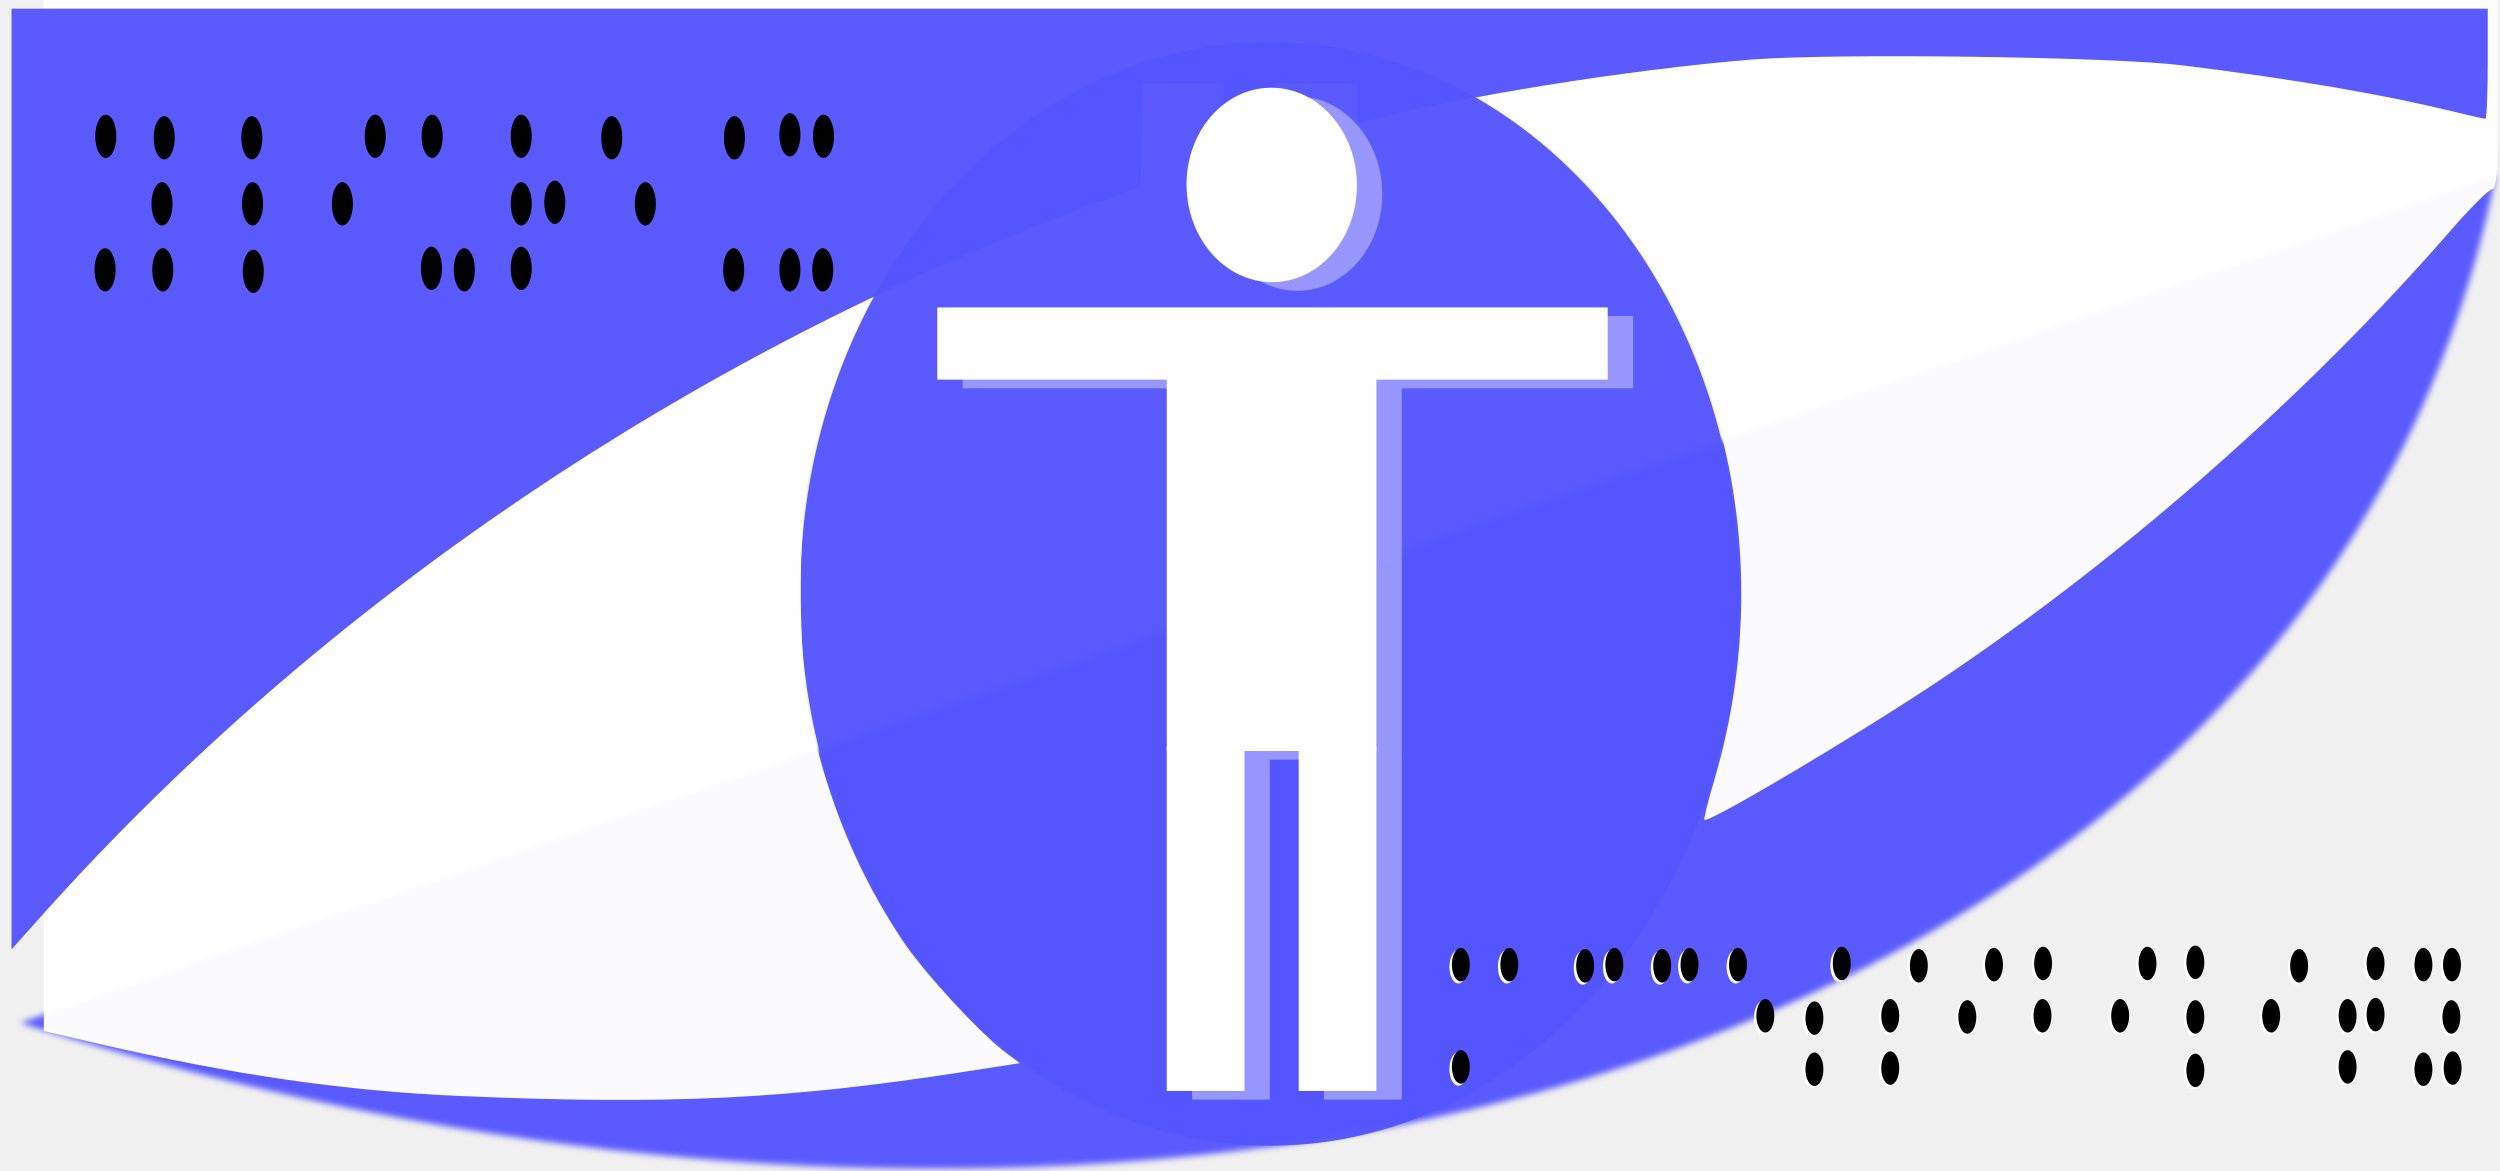
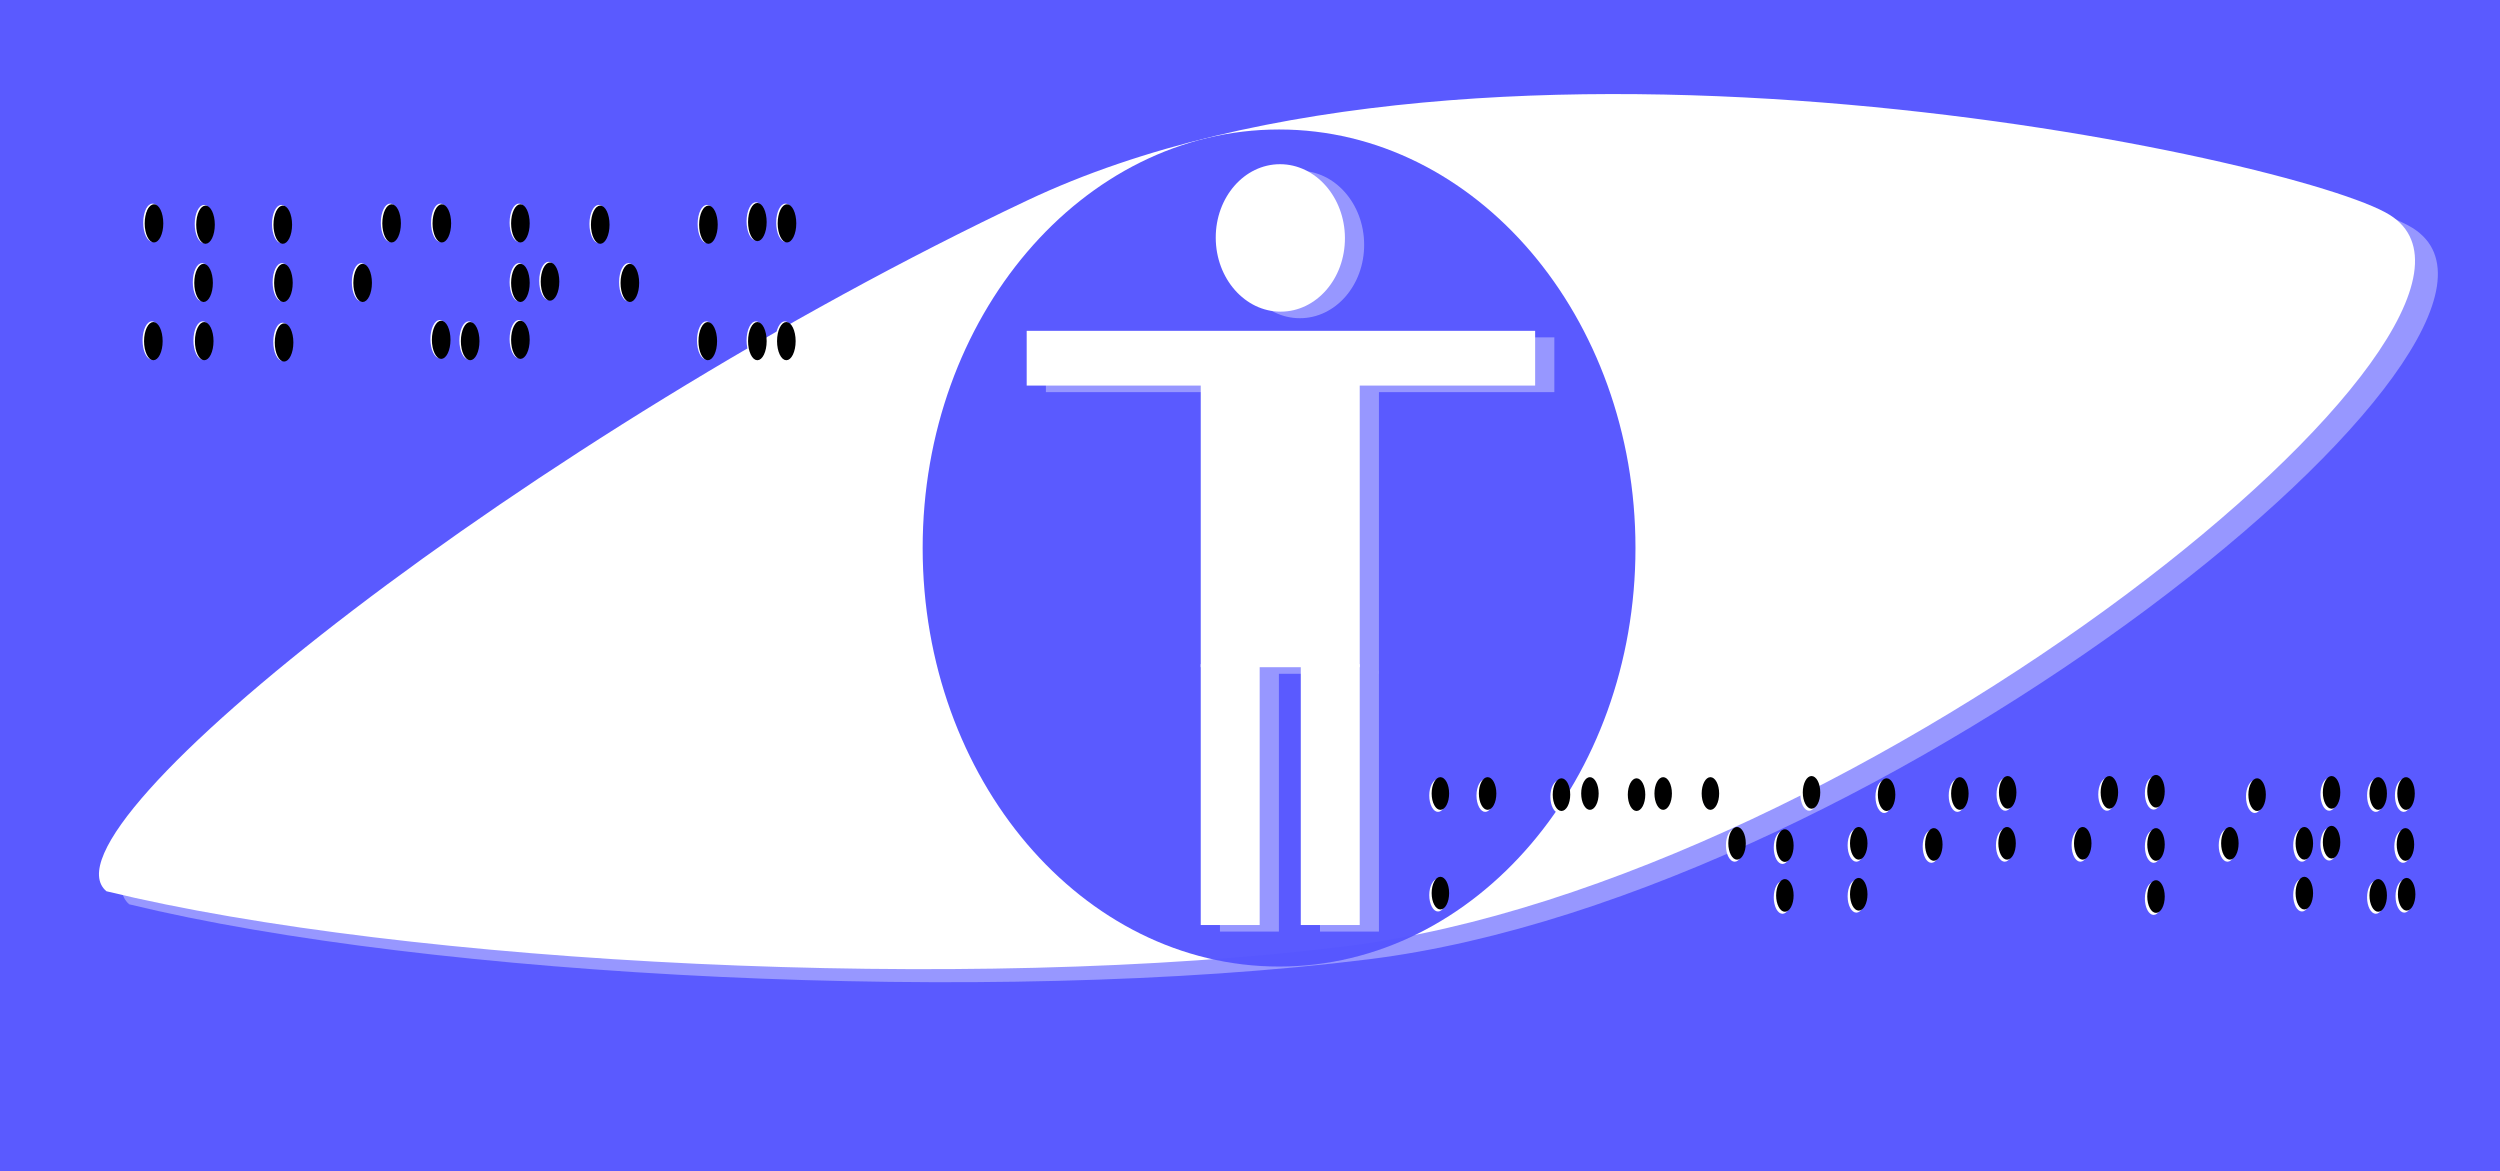
- <svg xmlns="http://www.w3.org/2000/svg" xmlns:xlink="http://www.w3.org/1999/xlink" version="1.1" id="svg2" height="110" width="235">
+ <svg xmlns="http://www.w3.org/2000/svg" xmlns:xlink="http://www.w3.org/1999/xlink" width="235" height="110" id="svg2" version="1.1">
  <defs id="defs4">
    <linearGradient id="linearGradient5387">
-       <stop style="stop-color:#f98912;stop-opacity:1" offset="0" id="stop5383" />
-       <stop style="stop-color:#333333;stop-opacity:1" offset="1" id="stop5385" />
+       <stop id="stop5383" offset="0" style="stop-color:#f98912;stop-opacity:1" />
+       <stop id="stop5385" offset="1" style="stop-color:#333333;stop-opacity:1" />
    </linearGradient>
    <linearGradient id="linearGradient5356">
-       <stop id="stop5352" offset="0" style="stop-color:#f98d19;stop-opacity:1;" />
-       <stop id="stop5354" offset="1" style="stop-color:#f98d19;stop-opacity:0;" />
+       <stop style="stop-color:#f98d19;stop-opacity:1;" offset="0" id="stop5352" />
+       <stop style="stop-color:#f98d19;stop-opacity:0;" offset="1" id="stop5354" />
    </linearGradient>
    <linearGradient id="linearGradient3663">
-       <stop id="stop3665" offset="0" style="stop-color:#f88000;stop-opacity:1;" />
-       <stop id="stop3667" offset="1" style="stop-color:#ffd6a9;stop-opacity:0.24" />
+       <stop style="stop-color:#f88000;stop-opacity:1;" offset="0" id="stop3665" />
+       <stop style="stop-color:#ffd6a9;stop-opacity:0.24" offset="1" id="stop3667" />
    </linearGradient>
    <linearGradient id="linearGradient3644">
-       <stop id="stop3646" offset="0" style="stop-color:#f88000;stop-opacity:0.394" />
-       <stop id="stop3648" offset="1" style="stop-color:#ffd6a9;stop-opacity:1;" />
+       <stop style="stop-color:#f88000;stop-opacity:0.394" offset="0" id="stop3646" />
+       <stop style="stop-color:#ffd6a9;stop-opacity:1;" offset="1" id="stop3648" />
    </linearGradient>
    <linearGradient id="linearGradient3604">
-       <stop style="stop-color:#f88000;stop-opacity:1;" offset="0" id="stop3606" />
-       <stop style="stop-color:#ffd6a9;stop-opacity:1;" offset="1" id="stop3608" />
+       <stop id="stop3606" offset="0" style="stop-color:#f88000;stop-opacity:1;" />
+       <stop id="stop3608" offset="1" style="stop-color:#ffd6a9;stop-opacity:1;" />
    </linearGradient>
-     <clipPath id="clipPath4485" clipPathUnits="userSpaceOnUse">
-       <rect transform="scale(-1,1)" y="964.867" x="-200.605" height="47.517" width="66.191" id="rect4487" style="fill:#ffffff;stroke-width:0.311" />
+     <clipPath clipPathUnits="userSpaceOnUse" id="clipPath4485">
+       <rect style="fill:#ffffff;stroke-width:0.311" id="rect4487" width="66.191" height="47.517" x="-200.605" y="964.867" transform="scale(-1,1)" />
    </clipPath>
-     <clipPath id="clipPath5341" clipPathUnits="userSpaceOnUse">
-       <rect transform="scale(-1,1)" y="965.862" x="-209.692" height="53.298" width="70.855" id="rect5343" style="fill:#333333;stroke:#ffffff;stroke-width:0.667;stroke-opacity:1" />
+     <clipPath clipPathUnits="userSpaceOnUse" id="clipPath5341">
+       <rect style="fill:#333333;stroke:#ffffff;stroke-width:0.667;stroke-opacity:1" id="rect5343" width="70.855" height="53.298" x="-209.692" y="965.862" transform="scale(-1,1)" />
    </clipPath>
-     <linearGradient gradientUnits="userSpaceOnUse" y2="94.345" x2="424.464" y1="94.345" x1="363.722" id="linearGradient5370" xlink:href="#linearGradient5356" />
-     <linearGradient gradientUnits="userSpaceOnUse" y2="48.171" x2="513.404" y1="149.278" x1="522.629" id="linearGradient5381" xlink:href="#linearGradient5387" />
-     <clipPath id="clipPath186" clipPathUnits="userSpaceOnUse">
-       <ellipse transform="scale(-1,1)" cx="-366.083" cy="402.398" rx="286.67" ry="204.681" id="ellipse188" style="opacity:0.64;fill:#fcb262;fill-opacity:1;stroke:none;stroke-width:14.54;stroke-miterlimit:4;stroke-dasharray:none;stroke-opacity:1" />
+     <linearGradient xlink:href="#linearGradient5356" id="linearGradient5370" x1="363.722" y1="94.345" x2="424.464" y2="94.345" gradientUnits="userSpaceOnUse" />
+     <linearGradient xlink:href="#linearGradient5387" id="linearGradient5381" x1="522.629" y1="149.278" x2="513.404" y2="48.171" gradientUnits="userSpaceOnUse" />
+     <clipPath clipPathUnits="userSpaceOnUse" id="clipPath186">
+       <ellipse style="opacity:0.64;fill:#fcb262;fill-opacity:1;stroke:none;stroke-width:14.54;stroke-miterlimit:4;stroke-dasharray:none;stroke-opacity:1" id="ellipse188" ry="204.681" rx="286.67" cy="402.398" cx="-366.083" transform="scale(-1,1)" />
    </clipPath>
-     <filter height="1.016" y="-0.008" width="1.006" x="-0.003" id="filter2314" style="color-interpolation-filters:sRGB">
-       <feGaussianBlur id="feGaussianBlur2316" stdDeviation="0.297" />
-     </filter>
-     <filter height="1.003" y="-0.002" width="1.005" x="-0.002" id="filter2393" style="color-interpolation-filters:sRGB">
-       <feGaussianBlur id="feGaussianBlur2395" stdDeviation="0.065" />
+     <filter height="1.003" y="-0.002" width="1.005" x="-0.002" id="filter2393-6" style="color-interpolation-filters:sRGB">
+       <feGaussianBlur id="feGaussianBlur2395-7" stdDeviation="0.065" />
    </filter>
  </defs>
-   <g transform="translate(0,-942.3622)" id="layer1">
-     <g transform="translate(-1434.045,-396.4278)" id="g4744" />
-     <g id="g5313" transform="matrix(3.230924,0,0,2.421536,257.4703,917.4755)" />
-     <g transform="matrix(2.623295,0,0,2.623295,271.1661,917.7741)" id="g5820" />
-     <g id="g3809" transform="matrix(2.56036,0,0,2.56036,294.3017,906.8733)" />
-     <rect y="1599.956" x="1687.727" height="6.598" width="19.38" id="rect5249" style="color:#000000;clip-rule:nonzero;display:inline;overflow:visible;visibility:visible;opacity:1;isolation:auto;mix-blend-mode:normal;color-interpolation:sRGB;color-interpolation-filters:linearRGB;solid-color:#000000;solid-opacity:1;vector-effect:none;fill:#b3b3b3;fill-opacity:1;fill-rule:nonzero;stroke:none;stroke-width:4.571;stroke-linecap:square;stroke-linejoin:round;stroke-miterlimit:4;stroke-dasharray:none;stroke-dashoffset:0;stroke-opacity:1;paint-order:normal;color-rendering:auto;image-rendering:auto;shape-rendering:auto;text-rendering:auto;enable-background:accumulate" />
-     <flowRoot transform="matrix(1.001386,0,0,0.8563929,-6.169432,957.0949)" style="font-style:normal;font-variant:normal;font-weight:normal;font-stretch:normal;font-size:40px;line-height:1.25;font-family:'Black boys on mopeds';-inkscape-font-specification:'Black boys on mopeds';letter-spacing:0px;word-spacing:0px;fill:#000000;fill-opacity:1;stroke:none" id="flowRoot191" xml:space="preserve">
-       <flowRegion style="font-style:normal;font-variant:normal;font-weight:normal;font-stretch:normal;font-family:'Black boys on mopeds';-inkscape-font-specification:'Black boys on mopeds'" id="flowRegion193">
-         <rect style="font-style:normal;font-variant:normal;font-weight:normal;font-stretch:normal;font-family:'Black boys on mopeds';-inkscape-font-specification:'Black boys on mopeds'" y="58.5" x="6" height="46.5" width="168.5" id="rect195" />
+   <g id="layer1" transform="translate(0,-942.3622)">
+     <g id="g4744" transform="translate(-1434.045,-396.4278)" />
+     <g transform="matrix(3.230924,0,0,2.421536,257.4703,917.4755)" id="g5313" />
+     <g id="g5820" transform="matrix(2.623295,0,0,2.623295,271.1661,917.7741)" />
+     <g transform="matrix(2.56036,0,0,2.56036,294.3017,906.8733)" id="g3809" />
+     <rect style="color:#000000;clip-rule:nonzero;display:inline;overflow:visible;visibility:visible;opacity:1;isolation:auto;mix-blend-mode:normal;color-interpolation:sRGB;color-interpolation-filters:linearRGB;solid-color:#000000;solid-opacity:1;vector-effect:none;fill:#b3b3b3;fill-opacity:1;fill-rule:nonzero;stroke:none;stroke-width:4.571;stroke-linecap:square;stroke-linejoin:round;stroke-miterlimit:4;stroke-dasharray:none;stroke-dashoffset:0;stroke-opacity:1;paint-order:normal;color-rendering:auto;image-rendering:auto;shape-rendering:auto;text-rendering:auto;enable-background:accumulate" id="rect5249" width="19.38" height="6.598" x="1687.727" y="1599.956" />
+     <flowRoot xml:space="preserve" id="flowRoot191" style="font-style:normal;font-variant:normal;font-weight:normal;font-stretch:normal;font-size:40px;line-height:1.25;font-family:'Black boys on mopeds';-inkscape-font-specification:'Black boys on mopeds';letter-spacing:0px;word-spacing:0px;fill:#000000;fill-opacity:1;stroke:none" transform="matrix(1.001386,0,0,0.8563929,-6.169432,957.0949)">
+       <flowRegion id="flowRegion193" style="font-style:normal;font-variant:normal;font-weight:normal;font-stretch:normal;font-family:'Black boys on mopeds';-inkscape-font-specification:'Black boys on mopeds'">
+         <rect id="rect195" width="168.5" height="46.5" x="6" y="58.5" style="font-style:normal;font-variant:normal;font-weight:normal;font-stretch:normal;font-family:'Black boys on mopeds';-inkscape-font-specification:'Black boys on mopeds'" />
      </flowRegion>
      <flowPara id="flowPara197" />
    </flowRoot>
-     <path transform="matrix(0.9720663,0,0,0.9616985,4.037085,38.19298)" id="path2262" d="M -2.203,1040.156 C 110.288,1075.925 220.204,1043.037 237.174,957.391" style="opacity:0.97;fill:#5555ff;fill-opacity:1;stroke:none;stroke-width:0.978px;stroke-linecap:butt;stroke-linejoin:miter;stroke-opacity:1;filter:url(#filter2314)" />
-     <ellipse ry="51.877" rx="44.176" cy="998.181" cx="119.384" id="path2318" style="opacity:0.97;fill:#5555ff;fill-opacity:1;stroke:none;stroke-width:3.556;stroke-opacity:1" />
-     <path id="path2326" d="m 43.377,1045.392 c -10.939,-0.469 -21.476,-1.989 -34.093,-4.919 L 4.119,1039.274 V 990.313 941.351 H 119.451 234.784 v 9.392 c 0,7.736 -0.091,9.392 -0.518,9.392 -0.285,0 -2.1,1.817 -4.033,4.039 -13.296,15.278 -30.401,30.349 -47.522,41.874 -7.423,4.997 -22.133,13.746 -22.497,13.382 -0.075,-0.079 0.339,-1.741 0.92,-3.701 6.865,-23.122 -0.484,-48.306 -17.914,-61.388 -7.228,-5.425 -14.997,-8.065 -23.82,-8.094 -20.95,-0.068 -38.55,16.602 -43.415,41.123 -1.036,5.224 -0.931,17.443 0.195,22.634 1.682,7.755 4.443,14.398 8.591,20.67 2.011,3.041 7.332,8.824 9.831,10.686 l 1.259,0.938 -5.204,0.809 c -16.643,2.586 -27.729,3.122 -47.279,2.284 z" style="opacity:0.97;fill:#ffffff;fill-opacity:1;stroke:none;stroke-width:1.416;stroke-opacity:1" />
-     <path style="opacity:0.97;fill:#5555ff;fill-opacity:1;stroke:none;stroke-width:1.412;stroke-opacity:1" d="m 233.847,948.355 c 0,2.848 -0.1,5.178 -0.222,5.178 -0.122,0 -1.532,-0.32 -3.133,-0.711 -6.536,-1.597 -14.766,-3 -25.314,-4.315 -6.535,-0.815 -32.957,-1.165 -40.629,-0.538 -11.442,0.935 -27.349,3.484 -36.168,5.796 -0.805,0.211 -0.854,0.114 -0.854,-1.669 v -1.893 h -3.797 -3.797 v 2.91 2.91 l -2.208,0.604 c -1.215,0.332 -2.325,0.604 -2.468,0.604 -0.143,0 -0.26,-1.581 -0.26,-3.514 v -3.514 h -3.786 -3.786 l -0.106,4.861 -0.106,4.861 -4.746,1.753 C 65.047,975.498 30.152,999.125 3.991,1028.356 l -2.908,3.249 V 987.391 943.177 H 117.465 233.847 Z" id="path2322-6" />
-     <g id="g2274-7" transform="matrix(0.961732,0,0,0.961732,74.27241,38.97174)" style="opacity:0.77;fill:#aaaaff;fill-opacity:1;filter:url(#filter2393)">
-       <rect style="fill:#aaaaff;fill-opacity:1;stroke:none;stroke-width:7.447" id="rect2042-5" width="65.53" height="7.056" x="16.856" y="970.23" />
-       <rect style="fill:#aaaaff;fill-opacity:1;stroke:none;stroke-width:7.447" id="rect2044-3" width="20.489" height="36.489" x="39.288" y="977.095" />
-       <rect style="fill:#aaaaff;fill-opacity:1;stroke:none;stroke-width:7.605" id="rect2046-5" width="7.595" height="33.626" x="39.288" y="1013.184" />
-       <rect y="1013.184" x="52.182" height="33.626" width="7.595" id="rect2046-3-6" style="fill:#aaaaff;fill-opacity:1;stroke:none;stroke-width:7.605" />
-       <ellipse style="fill:#aaaaff;fill-opacity:1;stroke:none;stroke-width:6.927" id="path2210-2" transform="matrix(1,0,0.00440677,0.9999903,0,0)" cx="45.324" cy="958.266" rx="8.325" ry="9.502" />
+     <rect style="fill:#5a5aff;fill-opacity:1;stroke:none;stroke-width:3.6;stroke-linecap:round" id="rect986-3" width="237.5" height="112.109" x="-0.883" y="942.362" />
+     <path d="m 226.773,963.785 c 15.688,9.78 -49.266,62.648 -98.077,68.746 -35.571,4.444 -88.372,1.694 -116.545,-5.163 -7.036,-5.926 40.131,-42.989 86.583,-64.949 43.39,-20.512 119.551,-3.925 128.039,1.366 z" style="fill:#9797ff;fill-opacity:1;stroke:none;stroke-width:3.745;stroke-linecap:round" id="path1010-3" />
+     <path id="path1010" style="fill:#ffffff;fill-opacity:1;stroke:none;stroke-width:3.745;stroke-linecap:round" d="m 224.626,962.557 c 15.688,9.78 -49.266,62.648 -98.077,68.746 -35.571,4.444 -88.372,1.694 -116.545,-5.163 -7.036,-5.926 40.131,-42.989 86.583,-64.949 43.39,-20.511 119.551,-3.925 128.039,1.366 z" />
+     <ellipse ry="39.342" rx="33.502" cy="993.876" cx="120.232" id="path2318-5" style="opacity:0.97;fill:#5555ff;fill-opacity:1;stroke:none;stroke-width:2.697;stroke-opacity:1" />
+     <g id="g2274-7-3" transform="matrix(0.7293498,0,0,0.7293498,86.02074,266.4388)" style="opacity:0.77;fill:#aaaaff;fill-opacity:1;filter:url(#filter2393-6)">
+       <rect style="fill:#aaaaff;fill-opacity:1;stroke:none;stroke-width:7.447" id="rect2042-5-5" width="65.53" height="7.056" x="16.856" y="970.23" />
+       <rect style="fill:#aaaaff;fill-opacity:1;stroke:none;stroke-width:7.447" id="rect2044-3-6" width="20.489" height="36.489" x="39.288" y="977.095" />
+       <rect style="fill:#aaaaff;fill-opacity:1;stroke:none;stroke-width:7.605" id="rect2046-5-2" width="7.595" height="33.626" x="39.288" y="1013.184" />
+       <rect y="1013.184" x="52.182" height="33.626" width="7.595" id="rect2046-3-6-9" style="fill:#aaaaff;fill-opacity:1;stroke:none;stroke-width:7.605" />
+       <ellipse style="fill:#aaaaff;fill-opacity:1;stroke:none;stroke-width:6.927" id="path2210-2-1" transform="matrix(1,0,0.00440677,0.9999903,0,0)" cx="45.324" cy="958.266" rx="8.325" ry="9.502" />
    </g>
-     <g style="fill:#ffffff;fill-opacity:1" transform="matrix(0.961732,0,0,0.961732,71.89129,38.15954)" id="g2274">
-       <rect y="970.23" x="16.856" height="7.056" width="65.53" id="rect2042" style="fill:#ffffff;fill-opacity:1;stroke:none;stroke-width:7.447" />
-       <rect y="977.095" x="39.288" height="36.489" width="20.489" id="rect2044" style="fill:#ffffff;fill-opacity:1;stroke:none;stroke-width:7.447" />
-       <rect y="1013.184" x="39.288" height="33.626" width="7.595" id="rect2046" style="fill:#ffffff;fill-opacity:1;stroke:none;stroke-width:7.605" />
-       <rect style="fill:#ffffff;fill-opacity:1;stroke:none;stroke-width:7.605" id="rect2046-3" width="7.595" height="33.626" x="52.182" y="1013.184" />
-       <ellipse ry="9.502" rx="8.325" cy="958.266" cx="45.324" transform="matrix(1,0,0.00440677,0.9999903,0,0)" id="path2210" style="fill:#ffffff;fill-opacity:1;stroke:none;stroke-width:6.927" />
+     <g style="fill:#ffffff;fill-opacity:1" transform="matrix(0.7293498,0,0,0.7293498,84.21497,265.8229)" id="g2274-2">
+       <rect y="970.23" x="16.856" height="7.056" width="65.53" id="rect2042-7" style="fill:#ffffff;fill-opacity:1;stroke:none;stroke-width:7.447" />
+       <rect y="977.095" x="39.288" height="36.489" width="20.489" id="rect2044-0" style="fill:#ffffff;fill-opacity:1;stroke:none;stroke-width:7.447" />
+       <rect y="1013.184" x="39.288" height="33.626" width="7.595" id="rect2046-9" style="fill:#ffffff;fill-opacity:1;stroke:none;stroke-width:7.605" />
+       <rect style="fill:#ffffff;fill-opacity:1;stroke:none;stroke-width:7.605" id="rect2046-3-3" width="7.595" height="33.626" x="52.182" y="1013.184" />
+       <ellipse ry="9.502" rx="8.325" cy="958.266" cx="45.324" transform="matrix(1,0,0.00440677,0.9999903,0,0)" id="path2210-6" style="fill:#ffffff;fill-opacity:1;stroke:none;stroke-width:6.927" />
    </g>
-     <g transform="matrix(0.9938397,0,0,2.042357,10.83829,-902.3341)" id="g2579">
-       <circle id="path2411" style="fill:#5555ff;stroke:#000000" cx="-1.105" cy="909.217" r="0.13" />
-       <circle id="path2433" style="fill:#000000;stroke:#000000" cx="-0.898" cy="909.493" r="0.497" />
-       <circle id="path2435" style="fill:#000000;stroke:#000000" cx="4.627" cy="909.562" r="0.497" />
-       <circle id="path2437" style="fill:#000000;stroke:#000000" cx="4.419" cy="912.6" r="0.497" />
-       <circle id="path2439" style="fill:#000000;stroke:#000000" cx="4.488" cy="915.638" r="0.497" />
-       <circle id="path2441" style="fill:#000000;stroke:#000000" cx="-0.967" cy="915.638" r="0.497" />
-       <circle id="path2443" style="fill:#000000;stroke:#000000" cx="13.051" cy="915.708" r="0.497" />
-       <circle id="path2445" style="fill:#000000;stroke:#000000" cx="12.982" cy="912.6" r="0.497" />
-       <circle id="path2447" style="fill:#000000;stroke:#000000" cx="12.913" cy="909.562" r="0.497" />
-       <circle id="path2449" style="fill:#000000;stroke:#000000" cx="21.476" cy="912.6" r="0.497" />
-       <circle id="path2451" style="fill:#000000;stroke:#000000" cx="24.583" cy="909.493" r="0.497" />
-       <circle id="path2453" style="fill:#000000;stroke:#000000" cx="29.969" cy="909.493" r="0.497" />
-       <circle id="path2455" style="fill:#000000;stroke:#000000" cx="29.9" cy="915.569" r="0.497" />
-       <circle id="path2457" style="fill:#000000;stroke:#000000" cx="33.008" cy="915.638" r="0.497" />
-       <circle id="path2459" style="fill:#000000;stroke:#000000" cx="38.394" cy="915.569" r="0.497" />
-       <circle id="path2461" style="fill:#000000;stroke:#000000" cx="38.394" cy="912.6" r="0.497" />
-       <circle id="path2463" style="fill:#000000;stroke:#000000" cx="38.394" cy="909.493" r="0.497" />
-       <circle id="path2465" style="fill:#000000;stroke:#000000" cx="41.57" cy="912.531" r="0.497" />
-       <circle id="path2467" style="fill:#000000;stroke:#000000" cx="46.956" cy="909.562" r="0.497" />
-       <circle id="path2469" style="fill:#000000;stroke:#000000" cx="50.133" cy="912.6" r="0.497" />
-       <circle id="path2471" style="fill:#000000;stroke:#000000" cx="58.488" cy="915.638" r="0.497" />
-       <circle id="path2473" style="fill:#000000;stroke:#000000" cx="58.557" cy="909.562" r="0.497" />
-       <circle id="path2475" style="fill:#000000;stroke:#000000" cx="63.805" cy="915.638" r="0.497" />
-       <circle id="path2477" style="fill:#000000;stroke:#000000" cx="63.805" cy="909.424" r="0.497" />
-       <circle id="path2479" style="fill:#000000;stroke:#000000" cx="66.982" cy="909.493" r="0.497" />
-       <circle id="path2481" style="fill:#000000;stroke:#000000" cx="66.913" cy="915.638" r="0.497" />
+     <g style="fill:#ffffff;stroke:#ffffff;stroke-opacity:1" id="g2579-0-6" transform="matrix(0.8765666,0,0,1.801359,15.12227,-675.0296)">
+       <circle r="0.13" cy="909.217" cx="-1.105" style="fill:#ffffff;stroke:#ffffff;stroke-opacity:1" id="path2411-6-7" />
+       <circle r="0.497" cy="909.493" cx="-0.898" style="fill:#ffffff;stroke:#ffffff;stroke-opacity:1" id="path2433-2-5" />
+       <circle r="0.497" cy="909.562" cx="4.627" style="fill:#ffffff;stroke:#ffffff;stroke-opacity:1" id="path2435-6-3" />
+       <circle r="0.497" cy="912.6" cx="4.419" style="fill:#ffffff;stroke:#ffffff;stroke-opacity:1" id="path2437-1-5" />
+       <circle r="0.497" cy="915.638" cx="4.488" style="fill:#ffffff;stroke:#ffffff;stroke-opacity:1" id="path2439-8-6" />
+       <circle r="0.497" cy="915.638" cx="-0.967" style="fill:#ffffff;stroke:#ffffff;stroke-opacity:1" id="path2441-7-2" />
+       <circle r="0.497" cy="915.708" cx="13.051" style="fill:#ffffff;stroke:#ffffff;stroke-opacity:1" id="path2443-9-9" />
+       <circle r="0.497" cy="912.6" cx="12.982" style="fill:#ffffff;stroke:#ffffff;stroke-opacity:1" id="path2445-2-1" />
+       <circle r="0.497" cy="909.562" cx="12.913" style="fill:#ffffff;stroke:#ffffff;stroke-opacity:1" id="path2447-0-2" />
+       <circle r="0.497" cy="912.6" cx="21.476" style="fill:#ffffff;stroke:#ffffff;stroke-opacity:1" id="path2449-2-7" />
+       <circle r="0.497" cy="909.493" cx="24.583" style="fill:#ffffff;stroke:#ffffff;stroke-opacity:1" id="path2451-3-0" />
+       <circle r="0.497" cy="909.493" cx="29.969" style="fill:#ffffff;stroke:#ffffff;stroke-opacity:1" id="path2453-7-9" />
+       <circle r="0.497" cy="915.569" cx="29.9" style="fill:#ffffff;stroke:#ffffff;stroke-opacity:1" id="path2455-5-3" />
+       <circle r="0.497" cy="915.638" cx="33.008" style="fill:#ffffff;stroke:#ffffff;stroke-opacity:1" id="path2457-9-6" />
+       <circle r="0.497" cy="915.569" cx="38.394" style="fill:#ffffff;stroke:#ffffff;stroke-opacity:1" id="path2459-2-0" />
+       <circle r="0.497" cy="912.6" cx="38.394" style="fill:#ffffff;stroke:#ffffff;stroke-opacity:1" id="path2461-2-6" />
+       <circle r="0.497" cy="909.493" cx="38.394" style="fill:#ffffff;stroke:#ffffff;stroke-opacity:1" id="path2463-8-2" />
+       <circle r="0.497" cy="912.531" cx="41.57" style="fill:#ffffff;stroke:#ffffff;stroke-opacity:1" id="path2465-9-6" />
+       <circle r="0.497" cy="909.562" cx="46.956" style="fill:#ffffff;stroke:#ffffff;stroke-opacity:1" id="path2467-7-1" />
+       <circle r="0.497" cy="912.6" cx="50.133" style="fill:#ffffff;stroke:#ffffff;stroke-opacity:1" id="path2469-3-8" />
+       <circle r="0.497" cy="915.638" cx="58.488" style="fill:#ffffff;stroke:#ffffff;stroke-opacity:1" id="path2471-6-7" />
+       <circle r="0.497" cy="909.562" cx="58.557" style="fill:#ffffff;stroke:#ffffff;stroke-opacity:1" id="path2473-1-9" />
+       <circle r="0.497" cy="915.638" cx="63.805" style="fill:#ffffff;stroke:#ffffff;stroke-opacity:1" id="path2475-2-2" />
+       <circle r="0.497" cy="909.424" cx="63.805" style="fill:#ffffff;stroke:#ffffff;stroke-opacity:1" id="path2477-9-0" />
+       <circle r="0.497" cy="909.493" cx="66.982" style="fill:#ffffff;stroke:#ffffff;stroke-opacity:1" id="path2479-3-2" />
+       <circle r="0.497" cy="915.638" cx="66.913" style="fill:#ffffff;stroke:#ffffff;stroke-opacity:1" id="path2481-1-3" />
    </g>
-     <g id="g2616-5" transform="matrix(0.8459098,0,0,1.581941,66.17628,-405.5286)" style="fill:none;stroke:#fffffd;stroke-opacity:1">
-       <circle r="0.497" cy="915.569" cx="83.831" style="fill:none;stroke:#fffffd;stroke-opacity:1" id="path2483-4" />
-       <circle r="0.497" cy="909.493" cx="83.831" style="fill:none;stroke:#fffffd;stroke-opacity:1" id="path2485-4" />
-       <circle r="0.497" cy="909.493" cx="89.217" style="fill:none;stroke:#fffffd;stroke-opacity:1" id="path2487-9" />
-       <circle r="0.497" cy="909.562" cx="97.642" style="fill:none;stroke:#fffffd;stroke-opacity:1" id="path2489-9" />
-       <circle r="0.497" cy="909.493" cx="100.887" style="fill:none;stroke:#fffffd;stroke-opacity:1" id="path2491-3" />
-       <circle r="0.497" cy="909.562" cx="106.204" style="fill:none;stroke:#fffffd;stroke-opacity:1" id="path2493-6" />
-       <circle r="0.497" cy="909.493" cx="109.242" style="fill:none;stroke:#fffffd;stroke-opacity:1" id="path2495-0" />
-       <circle r="0.497" cy="909.493" cx="114.629" style="fill:none;stroke:#fffffd;stroke-opacity:1" id="path2497-5" />
-       <circle r="0.497" cy="912.531" cx="117.667" style="fill:none;stroke:#fffffd;stroke-opacity:1" id="path2499-0" />
-       <circle r="0.497" cy="915.708" cx="123.122" style="fill:none;stroke:#fffffd;stroke-opacity:1" id="path2501-2" />
-       <circle r="0.497" cy="912.669" cx="123.122" style="fill:none;stroke:#fffffd;stroke-opacity:1" id="path2503-9" />
-       <circle r="0.497" cy="909.424" cx="126.161" style="fill:none;stroke:#fffffd;stroke-opacity:1" id="path2505-4" />
-       <circle r="0.497" cy="915.638" cx="131.547" style="fill:none;stroke:#fffffd;stroke-opacity:1" id="path2507-3" />
-       <circle r="0.497" cy="912.531" cx="131.547" style="fill:none;stroke:#fffffd;stroke-opacity:1" id="path2509-5" />
-       <circle r="0.497" cy="909.562" cx="134.723" style="fill:none;stroke:#fffffd;stroke-opacity:1" id="path2511-1" />
-       <circle r="0.497" cy="912.6" cx="140.109" style="fill:none;stroke:#fffffd;stroke-opacity:1" id="path2513-7" />
-       <circle r="0.497" cy="909.493" cx="143.079" style="fill:none;stroke:#fffffd;stroke-opacity:1" id="path2515-4" />
-       <circle r="0.497" cy="909.424" cx="148.534" style="fill:none;stroke:#fffffd;stroke-opacity:1" id="path2517-3" />
-       <circle r="0.497" cy="912.531" cx="148.465" style="fill:none;stroke:#fffffd;stroke-opacity:1" id="path2519-1" />
-       <circle r="0.497" cy="912.531" cx="157.096" style="fill:none;stroke:#fffffd;stroke-opacity:1" id="path2521-4" />
-       <circle r="0.497" cy="909.424" cx="160.135" style="fill:none;stroke:#fffffd;stroke-opacity:1" id="path2523-6" />
-       <circle r="0.497" cy="909.355" cx="165.452" style="fill:none;stroke:#fffffd;stroke-opacity:1" id="path2525-9" />
-       <circle r="0.497" cy="912.6" cx="165.452" style="fill:none;stroke:#fffffd;stroke-opacity:1" id="path2527-4" />
-       <circle r="0.497" cy="915.777" cx="165.452" style="fill:none;stroke:#fffffd;stroke-opacity:1" id="path2529-2" />
-       <circle r="0.497" cy="912.531" cx="173.876" style="fill:none;stroke:#fffffd;stroke-opacity:1" id="path2531-2" />
-       <circle r="0.497" cy="909.562" cx="176.984" style="fill:none;stroke:#fffffd;stroke-opacity:1" id="path2533-6" />
-       <circle r="0.497" cy="915.569" cx="182.37" style="fill:none;stroke:#fffffd;stroke-opacity:1" id="path2535-4" />
-       <circle r="0.497" cy="912.531" cx="182.37" style="fill:none;stroke:#fffffd;stroke-opacity:1" id="path2537-1" />
-       <circle r="0.497" cy="912.462" cx="185.477" style="fill:none;stroke:#fffffd;stroke-opacity:1" id="path2539-2" />
-       <circle r="0.497" cy="909.424" cx="185.477" style="fill:none;stroke:#fffffd;stroke-opacity:1" id="path2541-8" />
-       <circle r="0.497" cy="909.493" cx="190.795" style="fill:none;stroke:#fffffd;stroke-opacity:1" id="path2543-8" />
-       <circle r="0.497" cy="909.493" cx="193.971" style="fill:none;stroke:#fffffd;stroke-opacity:1" id="path2545-9" />
-       <circle r="0.497" cy="912.6" cx="193.902" style="fill:none;stroke:#fffffd;stroke-opacity:1" id="path2547-2" />
-       <circle r="0.497" cy="915.638" cx="194.04" style="fill:none;stroke:#fffffd;stroke-opacity:1" id="path2549-8" />
-       <circle r="0.497" cy="915.708" cx="190.795" style="fill:none;stroke:#fffffd;stroke-opacity:1" id="path2551-8" />
+     <g transform="matrix(0.8765666,0,0,1.801359,15.26261,-674.9645)" id="g2579-0">
+       <circle id="path2411-6" style="fill:#5555ff;stroke:#000000" cx="-1.105" cy="909.217" r="0.13" />
+       <circle id="path2433-2" style="fill:#000000;stroke:#000000" cx="-0.898" cy="909.493" r="0.497" />
+       <circle id="path2435-6" style="fill:#000000;stroke:#000000" cx="4.627" cy="909.562" r="0.497" />
+       <circle id="path2437-1" style="fill:#000000;stroke:#000000" cx="4.419" cy="912.6" r="0.497" />
+       <circle id="path2439-8" style="fill:#000000;stroke:#000000" cx="4.488" cy="915.638" r="0.497" />
+       <circle id="path2441-7" style="fill:#000000;stroke:#000000" cx="-0.967" cy="915.638" r="0.497" />
+       <circle id="path2443-9" style="fill:#000000;stroke:#000000" cx="13.051" cy="915.708" r="0.497" />
+       <circle id="path2445-2" style="fill:#000000;stroke:#000000" cx="12.982" cy="912.6" r="0.497" />
+       <circle id="path2447-0" style="fill:#000000;stroke:#000000" cx="12.913" cy="909.562" r="0.497" />
+       <circle id="path2449-2" style="fill:#000000;stroke:#000000" cx="21.476" cy="912.6" r="0.497" />
+       <circle id="path2451-3" style="fill:#000000;stroke:#000000" cx="24.583" cy="909.493" r="0.497" />
+       <circle id="path2453-7" style="fill:#000000;stroke:#000000" cx="29.969" cy="909.493" r="0.497" />
+       <circle id="path2455-5" style="fill:#000000;stroke:#000000" cx="29.9" cy="915.569" r="0.497" />
+       <circle id="path2457-9" style="fill:#000000;stroke:#000000" cx="33.008" cy="915.638" r="0.497" />
+       <circle id="path2459-2" style="fill:#000000;stroke:#000000" cx="38.394" cy="915.569" r="0.497" />
+       <circle id="path2461-2" style="fill:#000000;stroke:#000000" cx="38.394" cy="912.6" r="0.497" />
+       <circle id="path2463-8" style="fill:#000000;stroke:#000000" cx="38.394" cy="909.493" r="0.497" />
+       <circle id="path2465-9" style="fill:#000000;stroke:#000000" cx="41.57" cy="912.531" r="0.497" />
+       <circle id="path2467-7" style="fill:#000000;stroke:#000000" cx="46.956" cy="909.562" r="0.497" />
+       <circle id="path2469-3" style="fill:#000000;stroke:#000000" cx="50.133" cy="912.6" r="0.497" />
+       <circle id="path2471-6" style="fill:#000000;stroke:#000000" cx="58.488" cy="915.638" r="0.497" />
+       <circle id="path2473-1" style="fill:#000000;stroke:#000000" cx="58.557" cy="909.562" r="0.497" />
+       <circle id="path2475-2" style="fill:#000000;stroke:#000000" cx="63.805" cy="915.638" r="0.497" />
+       <circle id="path2477-9" style="fill:#000000;stroke:#000000" cx="63.805" cy="909.424" r="0.497" />
+       <circle id="path2479-3" style="fill:#000000;stroke:#000000" cx="66.982" cy="909.493" r="0.497" />
+       <circle id="path2481-1" style="fill:#000000;stroke:#000000" cx="66.913" cy="915.638" r="0.497" />
    </g>
-     <g style="stroke:#000000;stroke-opacity:1" transform="matrix(0.8459098,0,0,1.581941,66.40606,-405.7246)" id="g2616">
-       <circle id="path2483" style="fill:#000000;stroke:#000000;stroke-opacity:1" cx="83.831" cy="915.569" r="0.497" />
-       <circle id="path2485" style="fill:#000000;stroke:#000000;stroke-opacity:1" cx="83.831" cy="909.493" r="0.497" />
-       <circle id="path2487" style="fill:#000000;stroke:#000000;stroke-opacity:1" cx="89.217" cy="909.493" r="0.497" />
-       <circle id="path2489" style="fill:#000000;stroke:#000000;stroke-opacity:1" cx="97.642" cy="909.562" r="0.497" />
-       <circle id="path2491" style="fill:#000000;stroke:#000000;stroke-opacity:1" cx="100.887" cy="909.493" r="0.497" />
-       <circle id="path2493" style="fill:#000000;stroke:#000000;stroke-opacity:1" cx="106.204" cy="909.562" r="0.497" />
-       <circle id="path2495" style="fill:#000000;stroke:#000000;stroke-opacity:1" cx="109.242" cy="909.493" r="0.497" />
-       <circle id="path2497" style="fill:#000000;stroke:#000000;stroke-opacity:1" cx="114.629" cy="909.493" r="0.497" />
-       <circle id="path2499" style="fill:#000000;stroke:#000000;stroke-opacity:1" cx="117.667" cy="912.531" r="0.497" />
-       <circle id="path2501" style="fill:#000000;stroke:#000000;stroke-opacity:1" cx="123.122" cy="915.708" r="0.497" />
-       <circle id="path2503" style="fill:#000000;stroke:#000000;stroke-opacity:1" cx="123.122" cy="912.669" r="0.497" />
-       <circle id="path2505" style="fill:#000000;stroke:#000000;stroke-opacity:1" cx="126.161" cy="909.424" r="0.497" />
-       <circle id="path2507" style="fill:#000000;stroke:#000000;stroke-opacity:1" cx="131.547" cy="915.638" r="0.497" />
-       <circle id="path2509" style="fill:#000000;stroke:#000000;stroke-opacity:1" cx="131.547" cy="912.531" r="0.497" />
-       <circle id="path2511" style="fill:#000000;stroke:#000000;stroke-opacity:1" cx="134.723" cy="909.562" r="0.497" />
-       <circle id="path2513" style="fill:#000000;stroke:#000000;stroke-opacity:1" cx="140.109" cy="912.6" r="0.497" />
-       <circle id="path2515" style="fill:#000000;stroke:#000000;stroke-opacity:1" cx="143.079" cy="909.493" r="0.497" />
-       <circle id="path2517" style="fill:#000000;stroke:#000000;stroke-opacity:1" cx="148.534" cy="909.424" r="0.497" />
-       <circle id="path2519" style="fill:#000000;stroke:#000000;stroke-opacity:1" cx="148.465" cy="912.531" r="0.497" />
-       <circle id="path2521" style="fill:#000000;stroke:#000000;stroke-opacity:1" cx="157.096" cy="912.531" r="0.497" />
-       <circle id="path2523" style="fill:#000000;stroke:#000000;stroke-opacity:1" cx="160.135" cy="909.424" r="0.497" />
-       <circle id="path2525" style="fill:#000000;stroke:#000000;stroke-opacity:1" cx="165.452" cy="909.355" r="0.497" />
-       <circle id="path2527" style="fill:#000000;stroke:#000000;stroke-opacity:1" cx="165.452" cy="912.6" r="0.497" />
-       <circle id="path2529" style="fill:#000000;stroke:#000000;stroke-opacity:1" cx="165.452" cy="915.777" r="0.497" />
-       <circle id="path2531" style="fill:#000000;stroke:#000000;stroke-opacity:1" cx="173.876" cy="912.531" r="0.497" />
-       <circle id="path2533" style="fill:#000000;stroke:#000000;stroke-opacity:1" cx="176.984" cy="909.562" r="0.497" />
-       <circle id="path2535" style="fill:#000000;stroke:#000000;stroke-opacity:1" cx="182.37" cy="915.569" r="0.497" />
-       <circle id="path2537" style="fill:#000000;stroke:#000000;stroke-opacity:1" cx="182.37" cy="912.531" r="0.497" />
-       <circle id="path2539" style="fill:#000000;stroke:#000000;stroke-opacity:1" cx="185.477" cy="912.462" r="0.497" />
-       <circle id="path2541" style="fill:#000000;stroke:#000000;stroke-opacity:1" cx="185.477" cy="909.424" r="0.497" />
-       <circle id="path2543" style="fill:#000000;stroke:#000000;stroke-opacity:1" cx="190.795" cy="909.493" r="0.497" />
-       <circle id="path2545" style="fill:#000000;stroke:#000000;stroke-opacity:1" cx="193.971" cy="909.493" r="0.497" />
-       <circle id="path2547" style="fill:#000000;stroke:#000000;stroke-opacity:1" cx="193.902" cy="912.6" r="0.497" />
-       <circle id="path2549" style="fill:#000000;stroke:#000000;stroke-opacity:1" cx="194.04" cy="915.638" r="0.497" />
-       <circle id="path2551" style="fill:#000000;stroke:#000000;stroke-opacity:1" cx="190.795" cy="915.708" r="0.497" />
+     <g id="g2616-5-9" transform="matrix(0.8241502,0,0,1.541248,66.08335,-384.6115)" style="fill:none;stroke:#fffffd;stroke-opacity:1">
+       <circle r="0.497" cy="915.569" cx="83.831" style="fill:none;stroke:#fffffd;stroke-opacity:1" id="path2483-4-4" />
+       <circle r="0.497" cy="909.493" cx="83.831" style="fill:none;stroke:#fffffd;stroke-opacity:1" id="path2485-4-7" />
+       <circle r="0.497" cy="909.493" cx="89.217" style="fill:none;stroke:#fffffd;stroke-opacity:1" id="path2487-9-8" />
+       <circle r="0.497" cy="909.562" cx="97.642" style="fill:none;stroke:#fffffd;stroke-opacity:1" id="path2489-9-4" />
+       <circle r="0.497" cy="909.493" cx="100.887" style="fill:none;stroke:#fffffd;stroke-opacity:1" id="path2491-3-5" />
+       <circle r="0.497" cy="909.562" cx="106.204" style="fill:none;stroke:#fffffd;stroke-opacity:1" id="path2493-6-0" />
+       <circle r="0.497" cy="909.493" cx="109.242" style="fill:none;stroke:#fffffd;stroke-opacity:1" id="path2495-0-3" />
+       <circle r="0.497" cy="909.493" cx="114.629" style="fill:none;stroke:#fffffd;stroke-opacity:1" id="path2497-5-6" />
+       <circle r="0.497" cy="912.531" cx="117.667" style="fill:none;stroke:#fffffd;stroke-opacity:1" id="path2499-0-1" />
+       <circle r="0.497" cy="915.708" cx="123.122" style="fill:none;stroke:#fffffd;stroke-opacity:1" id="path2501-2-0" />
+       <circle r="0.497" cy="912.669" cx="123.122" style="fill:none;stroke:#fffffd;stroke-opacity:1" id="path2503-9-6" />
+       <circle r="0.497" cy="909.424" cx="126.161" style="fill:none;stroke:#fffffd;stroke-opacity:1" id="path2505-4-3" />
+       <circle r="0.497" cy="915.638" cx="131.547" style="fill:none;stroke:#fffffd;stroke-opacity:1" id="path2507-3-2" />
+       <circle r="0.497" cy="912.531" cx="131.547" style="fill:none;stroke:#fffffd;stroke-opacity:1" id="path2509-5-0" />
+       <circle r="0.497" cy="909.562" cx="134.723" style="fill:none;stroke:#fffffd;stroke-opacity:1" id="path2511-1-6" />
+       <circle r="0.497" cy="912.6" cx="140.109" style="fill:none;stroke:#fffffd;stroke-opacity:1" id="path2513-7-1" />
+       <circle r="0.497" cy="909.493" cx="143.079" style="fill:none;stroke:#fffffd;stroke-opacity:1" id="path2515-4-5" />
+       <circle r="0.497" cy="909.424" cx="148.534" style="fill:none;stroke:#fffffd;stroke-opacity:1" id="path2517-3-5" />
+       <circle r="0.497" cy="912.531" cx="148.465" style="fill:none;stroke:#fffffd;stroke-opacity:1" id="path2519-1-4" />
+       <circle r="0.497" cy="912.531" cx="157.096" style="fill:none;stroke:#fffffd;stroke-opacity:1" id="path2521-4-7" />
+       <circle r="0.497" cy="909.424" cx="160.135" style="fill:none;stroke:#fffffd;stroke-opacity:1" id="path2523-6-6" />
+       <circle r="0.497" cy="909.355" cx="165.452" style="fill:none;stroke:#fffffd;stroke-opacity:1" id="path2525-9-5" />
+       <circle r="0.497" cy="912.6" cx="165.452" style="fill:none;stroke:#fffffd;stroke-opacity:1" id="path2527-4-6" />
+       <circle r="0.497" cy="915.777" cx="165.452" style="fill:none;stroke:#fffffd;stroke-opacity:1" id="path2529-2-9" />
+       <circle r="0.497" cy="912.531" cx="173.876" style="fill:none;stroke:#fffffd;stroke-opacity:1" id="path2531-2-3" />
+       <circle r="0.497" cy="909.562" cx="176.984" style="fill:none;stroke:#fffffd;stroke-opacity:1" id="path2533-6-7" />
+       <circle r="0.497" cy="915.569" cx="182.37" style="fill:none;stroke:#fffffd;stroke-opacity:1" id="path2535-4-4" />
+       <circle r="0.497" cy="912.531" cx="182.37" style="fill:none;stroke:#fffffd;stroke-opacity:1" id="path2537-1-5" />
+       <circle r="0.497" cy="912.462" cx="185.477" style="fill:none;stroke:#fffffd;stroke-opacity:1" id="path2539-2-2" />
+       <circle r="0.497" cy="909.424" cx="185.477" style="fill:none;stroke:#fffffd;stroke-opacity:1" id="path2541-8-5" />
+       <circle r="0.497" cy="909.493" cx="190.795" style="fill:none;stroke:#fffffd;stroke-opacity:1" id="path2543-8-4" />
+       <circle r="0.497" cy="909.493" cx="193.971" style="fill:none;stroke:#fffffd;stroke-opacity:1" id="path2545-9-7" />
+       <circle r="0.497" cy="912.6" cx="193.902" style="fill:none;stroke:#fffffd;stroke-opacity:1" id="path2547-2-4" />
+       <circle r="0.497" cy="915.638" cx="194.04" style="fill:none;stroke:#fffffd;stroke-opacity:1" id="path2549-8-4" />
+       <circle r="0.497" cy="915.708" cx="190.795" style="fill:none;stroke:#fffffd;stroke-opacity:1" id="path2551-8-3" />
+     </g>
+     <g style="stroke:#000000;stroke-opacity:1" transform="matrix(0.8241502,0,0,1.541248,66.30723,-384.8025)" id="g2616-0">
+       <circle id="path2483-7" style="fill:#000000;stroke:#000000;stroke-opacity:1" cx="83.831" cy="915.569" r="0.497" />
+       <circle id="path2485-8" style="fill:#000000;stroke:#000000;stroke-opacity:1" cx="83.831" cy="909.493" r="0.497" />
+       <circle id="path2487-6" style="fill:#000000;stroke:#000000;stroke-opacity:1" cx="89.217" cy="909.493" r="0.497" />
+       <circle id="path2489-8" style="fill:#000000;stroke:#000000;stroke-opacity:1" cx="97.642" cy="909.562" r="0.497" />
+       <circle id="path2491-8" style="fill:#000000;stroke:#000000;stroke-opacity:1" cx="100.887" cy="909.493" r="0.497" />
+       <circle id="path2493-4" style="fill:#000000;stroke:#000000;stroke-opacity:1" cx="106.204" cy="909.562" r="0.497" />
+       <circle id="path2495-3" style="fill:#000000;stroke:#000000;stroke-opacity:1" cx="109.242" cy="909.493" r="0.497" />
+       <circle id="path2497-1" style="fill:#000000;stroke:#000000;stroke-opacity:1" cx="114.629" cy="909.493" r="0.497" />
+       <circle id="path2499-4" style="fill:#000000;stroke:#000000;stroke-opacity:1" cx="117.667" cy="912.531" r="0.497" />
+       <circle id="path2501-9" style="fill:#000000;stroke:#000000;stroke-opacity:1" cx="123.122" cy="915.708" r="0.497" />
+       <circle id="path2503-2" style="fill:#000000;stroke:#000000;stroke-opacity:1" cx="123.122" cy="912.669" r="0.497" />
+       <circle id="path2505-0" style="fill:#000000;stroke:#000000;stroke-opacity:1" cx="126.161" cy="909.424" r="0.497" />
+       <circle id="path2507-6" style="fill:#000000;stroke:#000000;stroke-opacity:1" cx="131.547" cy="915.638" r="0.497" />
+       <circle id="path2509-8" style="fill:#000000;stroke:#000000;stroke-opacity:1" cx="131.547" cy="912.531" r="0.497" />
+       <circle id="path2511-9" style="fill:#000000;stroke:#000000;stroke-opacity:1" cx="134.723" cy="909.562" r="0.497" />
+       <circle id="path2513-2" style="fill:#000000;stroke:#000000;stroke-opacity:1" cx="140.109" cy="912.6" r="0.497" />
+       <circle id="path2515-6" style="fill:#000000;stroke:#000000;stroke-opacity:1" cx="143.079" cy="909.493" r="0.497" />
+       <circle id="path2517-6" style="fill:#000000;stroke:#000000;stroke-opacity:1" cx="148.534" cy="909.424" r="0.497" />
+       <circle id="path2519-4" style="fill:#000000;stroke:#000000;stroke-opacity:1" cx="148.465" cy="912.531" r="0.497" />
+       <circle id="path2521-9" style="fill:#000000;stroke:#000000;stroke-opacity:1" cx="157.096" cy="912.531" r="0.497" />
+       <circle id="path2523-5" style="fill:#000000;stroke:#000000;stroke-opacity:1" cx="160.135" cy="909.424" r="0.497" />
+       <circle id="path2525-0" style="fill:#000000;stroke:#000000;stroke-opacity:1" cx="165.452" cy="909.355" r="0.497" />
+       <circle id="path2527-48" style="fill:#000000;stroke:#000000;stroke-opacity:1" cx="165.452" cy="912.6" r="0.497" />
+       <circle id="path2529-7" style="fill:#000000;stroke:#000000;stroke-opacity:1" cx="165.452" cy="915.777" r="0.497" />
+       <circle id="path2531-1" style="fill:#000000;stroke:#000000;stroke-opacity:1" cx="173.876" cy="912.531" r="0.497" />
+       <circle id="path2533-7" style="fill:#000000;stroke:#000000;stroke-opacity:1" cx="176.984" cy="909.562" r="0.497" />
+       <circle id="path2535-2" style="fill:#000000;stroke:#000000;stroke-opacity:1" cx="182.37" cy="915.569" r="0.497" />
+       <circle id="path2537-7" style="fill:#000000;stroke:#000000;stroke-opacity:1" cx="182.37" cy="912.531" r="0.497" />
+       <circle id="path2539-22" style="fill:#000000;stroke:#000000;stroke-opacity:1" cx="185.477" cy="912.462" r="0.497" />
+       <circle id="path2541-6" style="fill:#000000;stroke:#000000;stroke-opacity:1" cx="185.477" cy="909.424" r="0.497" />
+       <circle id="path2543-1" style="fill:#000000;stroke:#000000;stroke-opacity:1" cx="190.795" cy="909.493" r="0.497" />
+       <circle id="path2545-0" style="fill:#000000;stroke:#000000;stroke-opacity:1" cx="193.971" cy="909.493" r="0.497" />
+       <circle id="path2547-6" style="fill:#000000;stroke:#000000;stroke-opacity:1" cx="193.902" cy="912.6" r="0.497" />
+       <circle id="path2549-1" style="fill:#000000;stroke:#000000;stroke-opacity:1" cx="194.04" cy="915.638" r="0.497" />
+       <circle id="path2551-5" style="fill:#000000;stroke:#000000;stroke-opacity:1" cx="190.795" cy="915.708" r="0.497" />
    </g>
  </g>
</svg>
